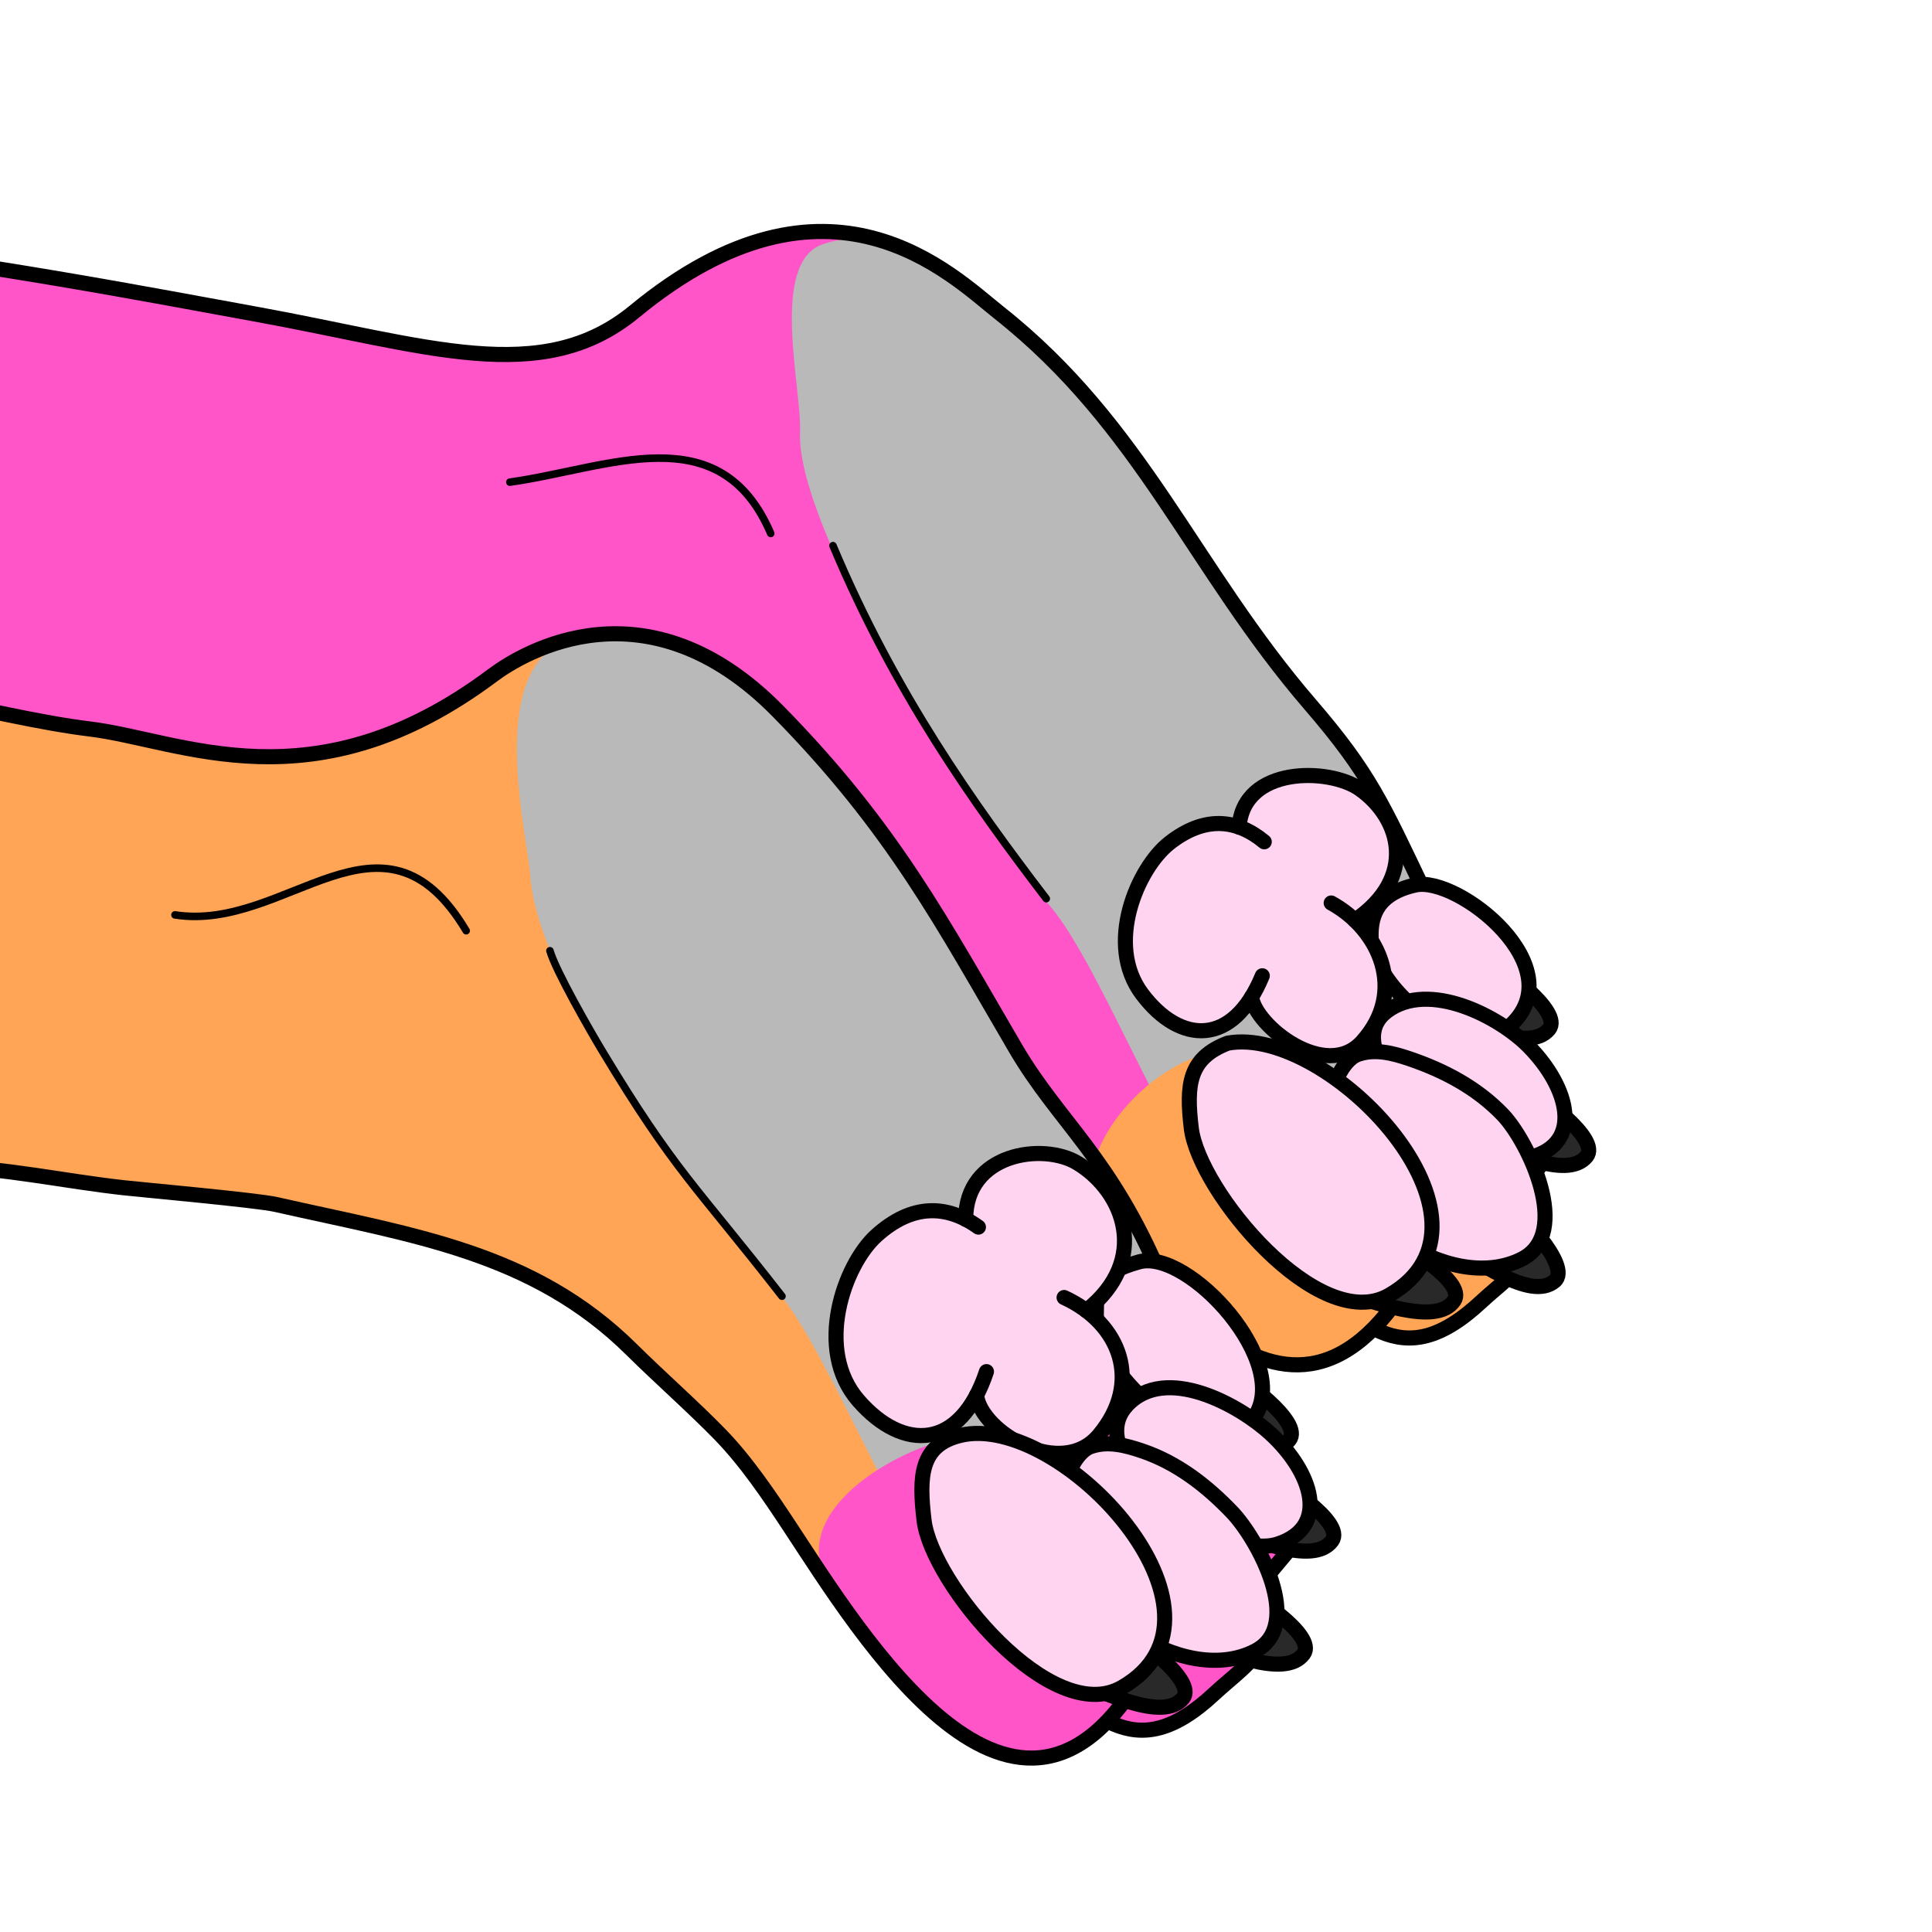
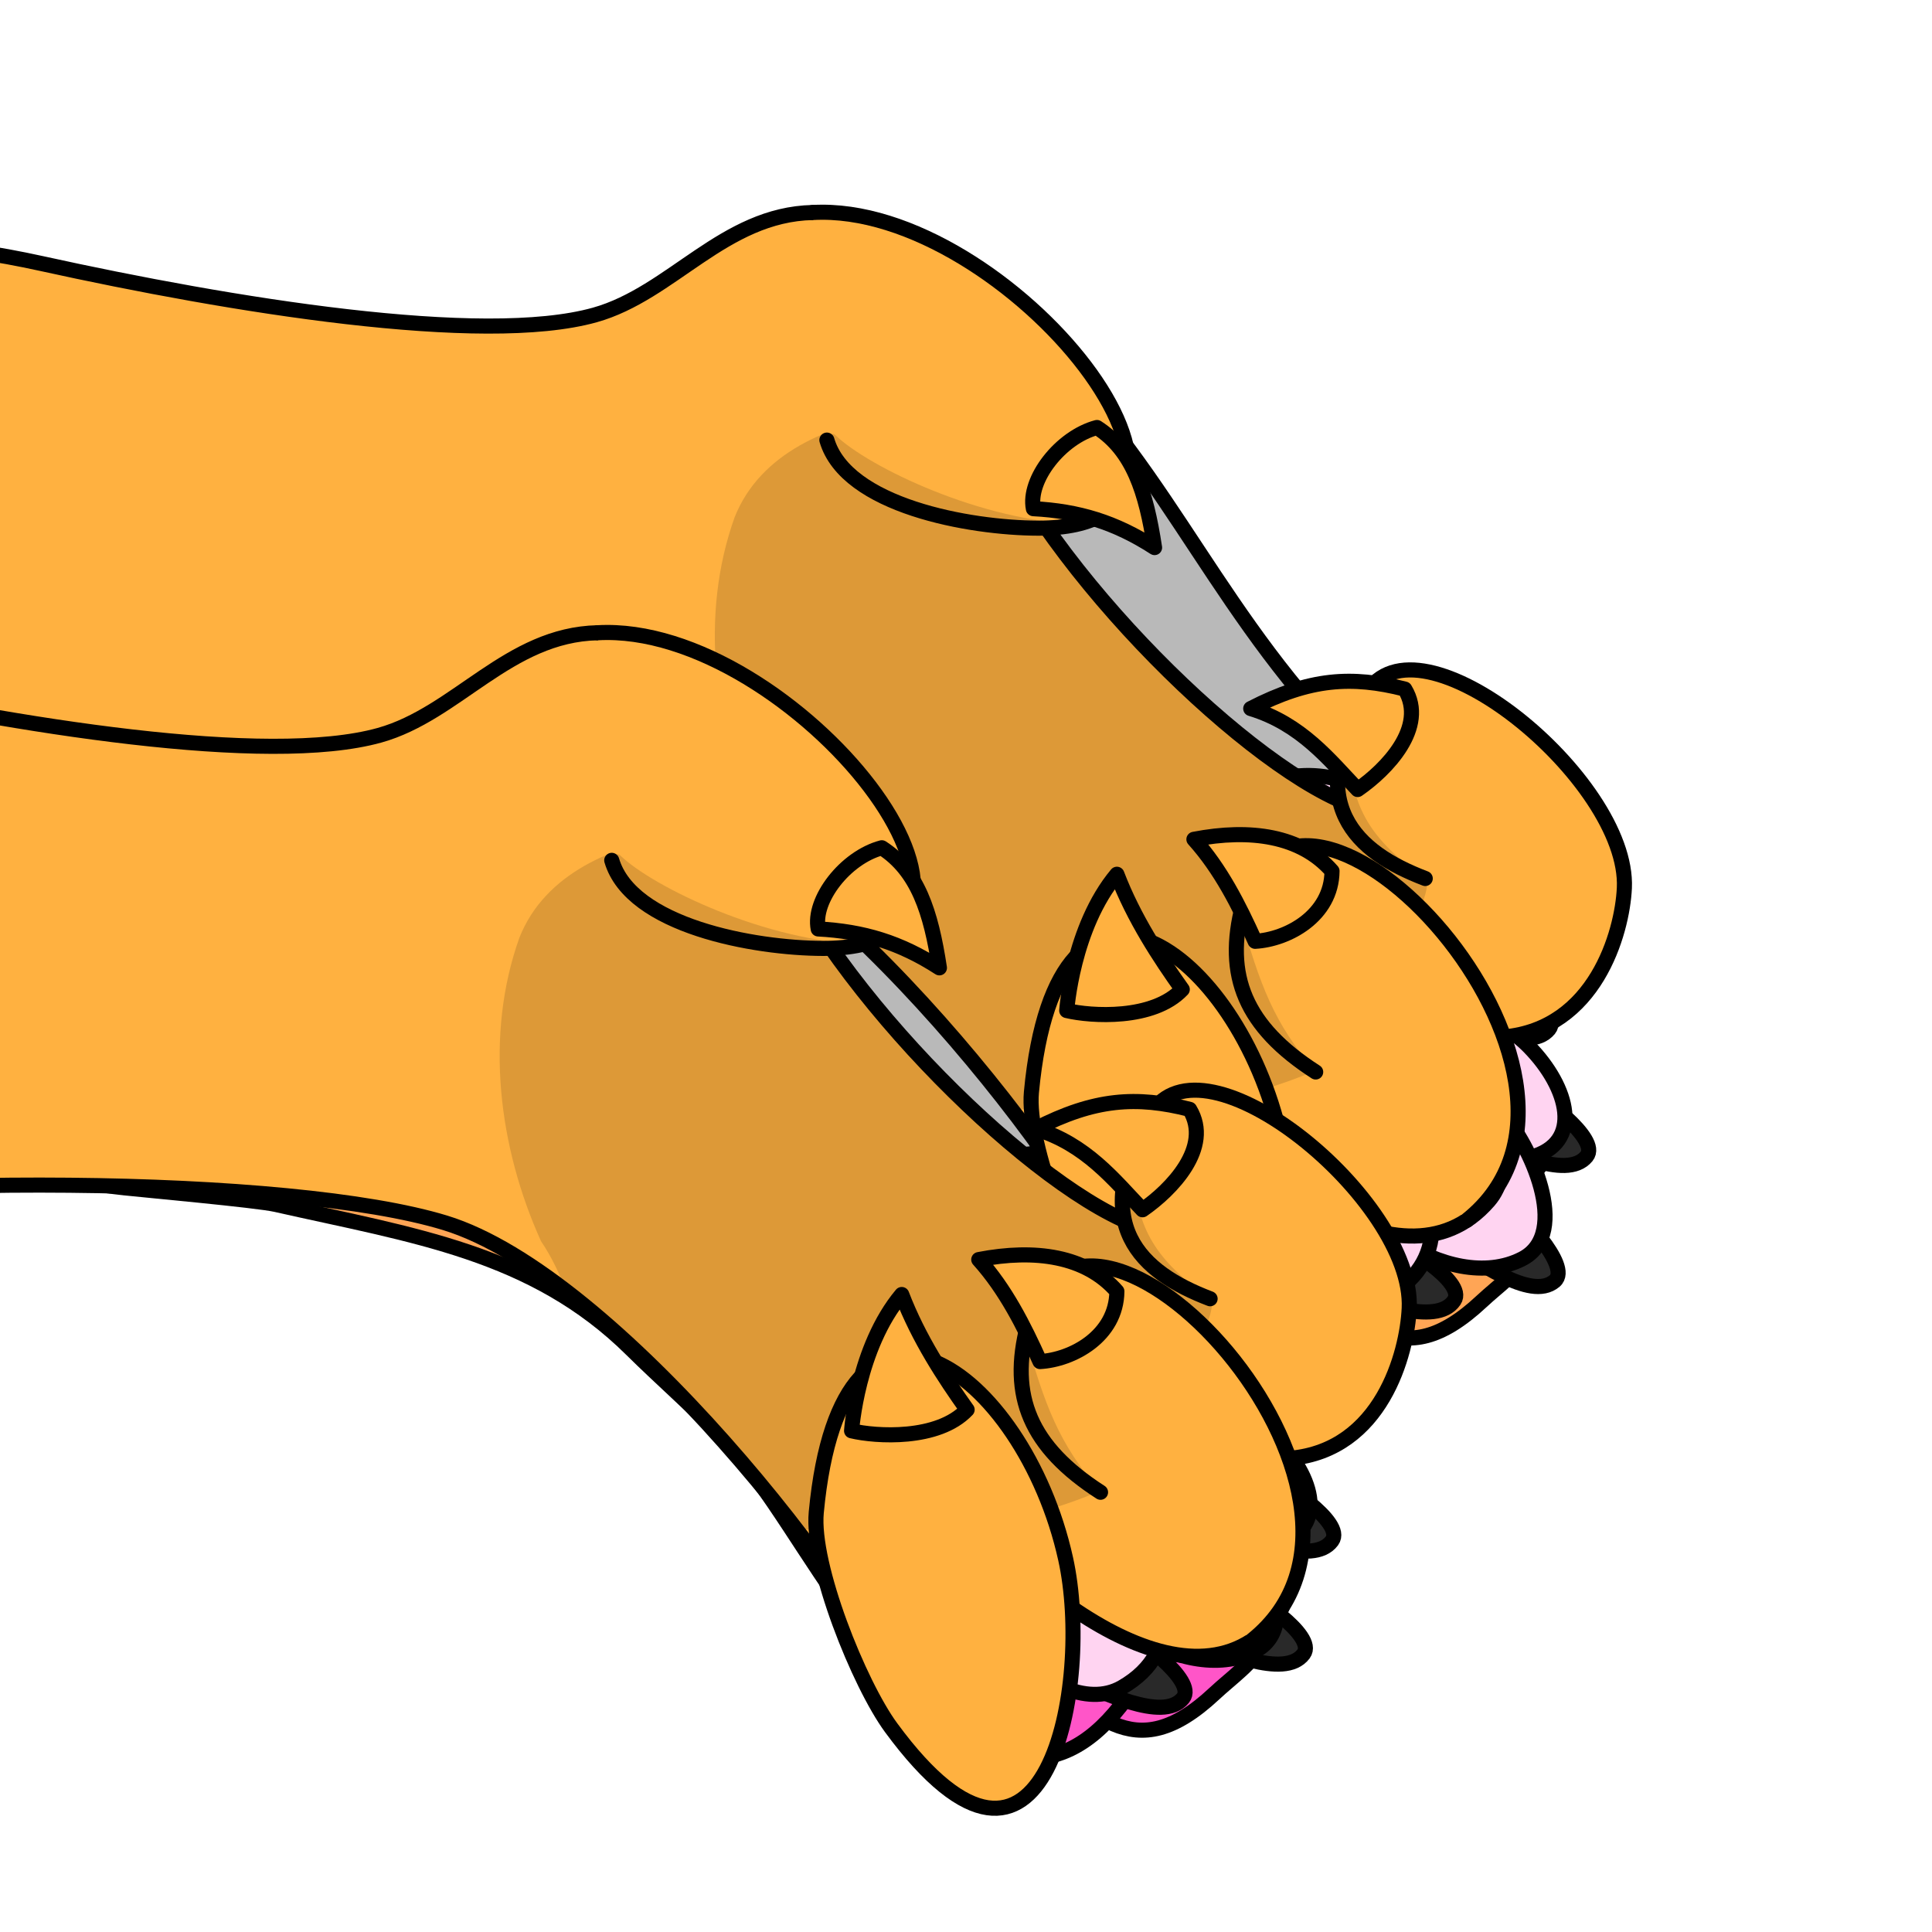
<svg xmlns="http://www.w3.org/2000/svg" width="512" height="512" viewBox="0 0 135.467 135.467" version="1.1" id="svg5" xml:space="preserve">
  <defs id="defs2" />
  <g id="layer1" style="stroke-width:1.058;stroke-dasharray:none">
    <g id="g1819" style="stroke-width:1.058;stroke-dasharray:none">
      <g id="g703" transform="matrix(-1.314955,1.121462,-1.119706,-1.317017,303.9547,39.03707)" style="display:inline;stroke-width:0.612;stroke-dasharray:none">
        <g id="g2409" style="display:inline;stroke-width:0.612;stroke-dasharray:none" transform="translate(3.704319,1.571544)">
          <path style="display:inline;fill:#ff55c8;fill-opacity:1;stroke:none;stroke-width:0.612;stroke-linecap:round;stroke-linejoin:round;stroke-opacity:1;stop-color:#000000;stroke-dasharray:none" d="m 101.191,50.826 c 0.881,-0.35 1.929,-0.234 2.874,-0.277 4.541,-0.206 4.237,2.633 4.951,6.405 0.127,0.67 0.95,2.873 0.242,3.462 -1.519,1.266 -4.707,0.934 -6.578,1.35" id="path4799" />
          <path style="display:inline;fill:#ffa555;fill-opacity:1;stroke:none;stroke-width:0.612;stroke-linecap:round;stroke-linejoin:round;stroke-opacity:1;stop-color:#000000;stroke-dasharray:none" d="m 101.191,50.826 c 0.881,-0.35 1.929,-0.234 2.874,-0.277 4.541,-0.206 4.237,2.633 4.951,6.405 0.127,0.67 0.95,2.873 0.242,3.462 -1.519,1.266 -4.707,0.934 -6.578,1.35" id="path1590" />
          <path style="display:inline;fill:none;fill-opacity:1;stroke:#000000;stroke-width:0.612;stroke-linecap:round;stroke-linejoin:round;stroke-opacity:1;stop-color:#000000;stroke-dasharray:none" d="m 101.191,50.826 c 0.881,-0.35 1.929,-0.234 2.874,-0.277 4.541,-0.206 4.237,2.633 4.951,6.405 0.127,0.67 0.95,2.873 0.242,3.462 -1.519,1.266 -4.707,0.934 -6.578,1.35" id="path4100" />
          <path style="display:inline;fill:#292929;fill-opacity:1;stroke:#000000;stroke-width:0.612;stroke-linecap:round;stroke-linejoin:round;stroke-dasharray:none;stroke-opacity:1" d="m 100.709,52.923 c -0.141,-0.513 -0.377,-3.664 0.556,-3.668 1.295,-0.006 1.88,2.779 2.305,3.939" id="path1255-3-1" />
          <path style="display:inline;fill:#ff55c8;fill-opacity:1;stroke:none;stroke-width:0.612;stroke-linecap:round;stroke-linejoin:round;stroke-opacity:1;stop-color:#000000;stroke-dasharray:none" d="m 96.876,53.793 c 0.802,-0.505 1.853,-0.582 2.774,-0.797 4.426,-1.031 4.645,1.816 6.036,5.396 0.247,0.636 1.458,2.652 0.87,3.361 -1.262,1.522 -4.456,1.778 -6.22,2.528" id="path4799-5" />
          <path style="display:inline;fill:#ffa555;fill-opacity:1;stroke:none;stroke-width:0.612;stroke-linecap:round;stroke-linejoin:round;stroke-opacity:1;stop-color:#000000;stroke-dasharray:none" d="m 96.876,53.793 c 0.802,-0.505 1.853,-0.582 2.774,-0.797 4.426,-1.031 4.645,1.816 6.036,5.396 0.247,0.636 1.458,2.652 0.87,3.361 -1.262,1.522 -4.456,1.778 -6.22,2.528" id="path1590-6" />
          <path style="display:inline;fill:none;fill-opacity:1;stroke:#000000;stroke-width:0.612;stroke-linecap:round;stroke-linejoin:round;stroke-opacity:1;stop-color:#000000;stroke-dasharray:none" d="m 96.876,53.793 c 0.802,-0.505 1.853,-0.582 2.774,-0.797 4.426,-1.031 4.645,1.816 6.036,5.396 0.247,0.636 1.458,2.652 0.87,3.361 -1.262,1.522 -4.456,1.778 -6.22,2.528" id="path4100-2" />
          <path style="opacity:1;fill:#ff55c8;fill-opacity:1;stroke:none;stroke-width:0.612;stroke-linecap:round;stroke-linejoin:round;stroke-dasharray:none;stroke-opacity:1;stop-color:#000000" d="m 132.299,131.718 c -6.941,-6.788 -10.505,-11.592 -17.154,-19.508 -2.391,-3.118 -6.256,-8.688 -10.913,-8.817 -10.019,-0.277 -10.253,-6.478 -11.107,-8.825 -1.116,-4.053 -0.616,-5.727 -0.456,-9.805 0.232,-2.346 1.021,-7.294 0.92,-9.475 -0.173,-3.715 0.24,-7.382 1.732,-10.782 4.43,-3.657 5.654,-8.275 10.283,-11.383 10.26,-3.211 7.836,8.525 7.197,13.753 -0.185,1.515 -0.31,3.156 -0.268,4.675 0.022,0.782 0.188,1.527 0.221,2.298 0.108,0.948 0.208,1.778 0.282,2.652 0.475,5.62 2.546,9.823 5.934,14.386 0.492,0.616 3.743,3.968 4.244,4.5 6.033,4.695 9.812,8.013 13.677,12.914" id="path2395" />
          <path style="display:inline;fill:#292929;fill-opacity:1;stroke:#000000;stroke-width:0.612;stroke-linecap:round;stroke-linejoin:round;stroke-dasharray:none;stroke-opacity:1" d="m 94.915,60.886 c -0.227,-0.481 -1.006,-3.544 -0.088,-3.71 1.274,-0.23 2.333,2.412 2.952,3.482" id="path1255-3" />
          <path style="display:inline;fill:#292929;fill-opacity:1;stroke:#000000;stroke-width:0.612;stroke-linecap:round;stroke-linejoin:round;stroke-dasharray:none;stroke-opacity:1" d="m 97.097,55.97 c -0.227,-0.481 -1.006,-3.544 -0.088,-3.71 1.274,-0.23 2.333,2.412 2.952,3.482" id="path1255-3-9" />
          <path style="fill:#b9b9b9;fill-opacity:1;stroke-width:0.612;stroke-linecap:round;stroke-linejoin:round;stroke-dasharray:none;stop-color:#000000" d="m 109.567,59.956 c 0.292,3.138 -2.562,10.977 -2.554,14.144 0.011,4.299 -1.935,18.215 -4.725,21.213 -1.208,1.299 -3.494,6.032 -5.637,5.205 -3.031,-1.169 -3.682,-6.005 -3.888,-8.607 -0.366,-4.615 0.802,-13.677 0.91,-18.424 -0.149,-2.218 0.392,-6.731 1.647,-8.98 0.715,-1.569 0.834,-0.122 1.275,-1.932 0.378,-1.38 1.108,-2.719 1.701,-4.017 0.749,-1.64 1.216,-5.517 3.577,-6.048 1.097,-0.247 1.856,1.383 2.892,1.728 0.975,0.325 2.627,-1.248 3.267,-0.337 1.139,1.622 1.501,1.978 1.536,6.054 z" id="path467" />
          <path style="fill:#ffa555;fill-opacity:1;stroke-width:0.612;stroke-linecap:round;stroke-linejoin:round;stroke-dasharray:none" d="m 105.807,65.306 c 2.26,1.249 6.019,0.746 7.277,-0.943 0.259,-2.298 0.637,-5.464 0.156,-7.341 -0.355,-1.428 -0.988,-3.183 -2.016,-3.748 -1.246,-0.881 -2.238,-0.834 -3.136,-0.708 -1.058,0.051 -3.16,0.467 -3.525,1.638 -0.478,2.083 0.7,4.152 0.825,6.258 0.137,1.554 -0.015,2.557 0.191,4.103 z" id="path1910" />
          <path style="opacity:1;fill:none;fill-opacity:1;stroke:#000000;stroke-width:0.612;stroke-linecap:round;stroke-linejoin:round;stroke-opacity:1;stop-color:#000000;stroke-dasharray:none" d="m 144.339,140.896 c -10.132,-4.816 -23.177,-21.324 -28.307,-27.585 -4.488,-5.477 -6.909,-9.837 -11.8,-9.916 -10.246,-0.166 -10.762,-7.259 -11.238,-9.642 -1.447,-7.249 0.729,-13.001 0.68,-20.265 -0.025,-3.719 0.378,-4.957 1.386,-8.776 2.732,-10.354 5.412,-9.831 10.544,-11.587 9.856,-3.371 7.836,8.53 7.197,13.753 -0.185,1.515 -0.369,3.158 -0.268,4.675 0.103,1.545 0.366,3.351 0.503,4.949 0.481,5.62 2.526,9.837 5.934,14.386 0.472,0.631 3.665,4.054 4.244,4.5 6.189,4.764 9.558,7.916 13.677,12.914" id="path518" />
          <path style="display:inline;fill:#292929;fill-opacity:1;stroke:#000000;stroke-width:0.612;stroke-linecap:round;stroke-linejoin:round;stroke-dasharray:none;stroke-opacity:1" d="m 105.317,54.984 c -0.27,-0.458 -1.324,-3.439 -0.425,-3.687 1.248,-0.345 2.542,2.19 3.256,3.199" id="path1255-3-2" />
          <path style="opacity:1;fill:#ffd4f1;fill-opacity:1;stroke:#000000;stroke-width:0.612;stroke-linecap:round;stroke-linejoin:round;stroke-dasharray:none;stroke-opacity:1;stop-color:#000000" d="m 96,58.305 c 2.288,-0.025 3.277,4.753 1.871,6.436 -0.545,0.652 -1.329,1.124 -2.698,0.405 -1.565,-0.822 -2.776,-6.801 0.827,-6.841 z" id="path2389" />
          <path style="opacity:1;fill:#ffd4f1;fill-opacity:1;stroke:#000000;stroke-width:0.612;stroke-linecap:round;stroke-linejoin:round;stroke-opacity:1;stop-color:#000000;stroke-dasharray:none" d="m 99.363,61.996 c -2.138,-0.141 -3.342,-3.153 -3.459,-4.842 -0.16,-2.302 0.843,-4.405 2.856,-3.452 2.179,1.032 3.533,8.487 0.603,8.293 z" id="path2387" />
          <path style="opacity:1;fill:#ffd4f1;fill-opacity:1;stroke:#000000;stroke-width:0.612;stroke-linecap:round;stroke-linejoin:round;stroke-opacity:1;stop-color:#000000;stroke-dasharray:none" d="m 101.358,61.412 c -0.661,-0.27 -1.084,-0.878 -1.438,-1.47 -0.763,-1.275 -1.326,-2.675 -1.417,-4.184 -0.091,-1.509 0.972,-5.496 3.195,-4.963 3.246,0.779 4.595,6.391 2.814,8.924 -0.82,1.166 -2.418,2.025 -3.154,1.693 z" id="path2385" />
          <path style="opacity:1;fill:#ffd4f1;fill-opacity:1;stroke:#000000;stroke-width:0.612;stroke-linecap:round;stroke-linejoin:round;stroke-opacity:1;stop-color:#000000;stroke-dasharray:none" d="m 105.125,65.201 c -3.616,-2.089 -4.229,-13.131 1.634,-12.027 3.237,0.61 3.146,8.224 1.726,10.362 -0.989,1.489 -1.769,2.227 -3.36,1.665 z" id="path2383" />
          <g id="g1717-3" transform="translate(0.1411224,-0.9447908)" style="display:inline;stroke-width:0.612;stroke-dasharray:none">
            <path id="path3303-6" style="opacity:1;fill:#ffd4f1;fill-opacity:1;stroke:none;stroke-width:0.612;stroke-linecap:round;stroke-linejoin:round;stroke-dasharray:none;stroke-opacity:1;stop-color:#000000" d="m 95.278,72.107 c 1.724,1.465 2.695,1.194 3.676,0.407 0.165,0.496 0.174,0.343 0.553,0.661 0.479,0.402 1.142,0.645 2.016,0.681 1.641,0.069 4.673,-1.414 4.817,-3.951 0.129,-2.266 -1.093,-3.673 -3.311,-2.962 0.046,-0.135 0.086,-0.268 0.121,-0.397 0.565,-1.041 -0.221,-4.178 -2.37,-3.891 -1.563,0.208 -3.506,2.416 -2.955,3.937 -3.038,-0.333 -4.118,1.904 -3.603,3.918 0.14,0.546 0.53,1.15 1.056,1.597 z" />
            <path style="opacity:1;fill:none;fill-opacity:1;stroke:#000000;stroke-width:0.612;stroke-linecap:round;stroke-linejoin:round;stroke-dasharray:none;stroke-opacity:1;stop-color:#000000" d="m 102.144,67.315 c 2.774,-1.425 4.342,0.038 4.196,2.59 -0.145,2.537 -3.177,4.02 -4.818,3.951 -1.805,-0.076 -2.707,-1.027 -2.96,-2.457" id="path2379-9-7" />
            <path style="opacity:1;fill:none;fill-opacity:1;stroke:#000000;stroke-width:0.612;stroke-linecap:round;stroke-linejoin:round;stroke-dasharray:none;stroke-opacity:1;stop-color:#000000" d="m 98.954,72.514 c -1.748,1.784 -4.36,-0.549 -4.732,-2.004 -0.515,-2.015 0.565,-4.251 3.603,-3.919" id="path3238-5" />
            <path style="opacity:1;fill:none;fill-opacity:1;stroke:#000000;stroke-width:0.612;stroke-linecap:round;stroke-linejoin:round;stroke-dasharray:none;stroke-opacity:1;stop-color:#000000" d="m 103.029,66.943 c 0.651,-0.955 -0.054,-4.583 -2.249,-4.289 -2.702,0.362 -3.48,2.998 -2.679,5.094" id="path2381-70-3" />
          </g>
          <path style="fill:none;stroke:#000000;stroke-width:0.529;stroke-linecap:round;stroke-linejoin:round;stroke-dasharray:none;stroke-opacity:1" d="m 35.75,33.806 c 6.921,-0.962 14.717,-4.729 18.292,3.598" id="path1253" transform="matrix(-0.4408386,-0.3753815,0.3747937,-0.4401484,115.6598,129.7095)" />
          <path style="display:inline;fill:none;stroke:#000000;stroke-width:0.529;stroke-linecap:round;stroke-linejoin:round;stroke-dasharray:none;stroke-opacity:1;stop-color:#000000" d="M 73.362,63.012 C 68.253,56.325 62.739,48.582 58.405,38.259" id="path2397" transform="matrix(-0.4408386,-0.3753815,0.3747937,-0.4401484,115.6598,129.7095)" />
        </g>
      </g>
      <g id="g703-3" transform="matrix(-1.314955,1.121462,-1.119706,-1.317017,285.2192,66.53715)" style="display:inline;stroke-width:0.612;stroke-dasharray:none">
        <g id="g2409-2" style="display:inline;stroke-width:0.612;stroke-dasharray:none" transform="translate(3.704319,1.571544)">
          <path style="display:inline;fill:#ffa555;fill-opacity:1;stroke:none;stroke-width:0.612;stroke-linecap:round;stroke-linejoin:round;stroke-dasharray:none;stroke-opacity:1;stop-color:#000000" d="m 101.191,50.826 c 0.881,-0.35 1.929,-0.234 2.874,-0.277 4.541,-0.206 4.237,2.633 4.951,6.405 0.127,0.67 0.95,2.873 0.242,3.462 -1.519,1.266 -4.707,0.934 -6.578,1.35" id="path4799-9" />
          <path style="display:inline;fill:#ff55c8;fill-opacity:1;stroke:none;stroke-width:0.612;stroke-linecap:round;stroke-linejoin:round;stroke-dasharray:none;stroke-opacity:1;stop-color:#000000" d="m 101.191,50.826 c 0.881,-0.35 1.929,-0.234 2.874,-0.277 4.541,-0.206 4.237,2.633 4.951,6.405 0.127,0.67 0.95,2.873 0.242,3.462 -1.519,1.266 -4.707,0.934 -6.578,1.35" id="path408" />
          <path style="display:inline;fill:none;fill-opacity:1;stroke:#000000;stroke-width:0.612;stroke-linecap:round;stroke-linejoin:round;stroke-dasharray:none;stroke-opacity:1;stop-color:#000000" d="m 101.191,50.826 c 0.881,-0.35 1.929,-0.234 2.874,-0.277 4.541,-0.206 4.237,2.633 4.951,6.405 0.127,0.67 0.95,2.873 0.242,3.462 -1.519,1.266 -4.707,0.934 -6.578,1.35" id="path3981" />
          <path style="fill:#292929;fill-opacity:1;stroke:#000000;stroke-width:0.612;stroke-linecap:round;stroke-linejoin:round;stroke-dasharray:none;stroke-opacity:1" d="m 95.172,60.115 c -0.227,-0.481 -1.006,-3.544 -0.088,-3.71 1.274,-0.23 2.333,2.412 2.952,3.482" id="path1255" />
          <path style="opacity:1;fill:#ffa555;fill-opacity:1;stroke:none;stroke-width:0.612;stroke-linecap:round;stroke-linejoin:round;stroke-dasharray:none;stroke-opacity:1;stop-color:#000000" d="m 131.213,130.221 c -5.216,-2.763 -7.643,-7.601 -13.606,-15.121 -0.669,-0.903 -4.886,-6.101 -5.516,-6.899 -3.769,-4.77 -6.188,-6.421 -10.71,-7.041 -1.756,-0.241 -3.529,-0.39 -4.951,-1.034 -2.017,-0.914 -3.389,-2.648 -3.939,-4.517 -1.607,-4.973 -0.581,-9.658 -0.097,-13.845 -0.288,-2.174 1.134,-5.794 1.09,-7.994 -0.075,-3.718 0.582,-7.641 2.074,-11.042 4.43,-3.657 5.417,-6.496 10.045,-9.604 10.033,-3.266 7.835,8.526 7.197,13.753 -0.185,1.515 -0.31,3.156 -0.268,4.675 0.022,0.782 0.186,1.509 0.219,2.279 -0.128,0.868 0.21,1.796 0.284,2.67 0.475,5.62 3.795,9.282 7.183,13.845 0.492,0.616 3.743,3.968 4.244,4.5 1.674,1.774 3.211,3.807 5.035,5.427 0.584,0.518 8.332,6.824 8.411,7.556" id="path2395-1" />
          <path style="fill:#b9b9b9;fill-opacity:1;stroke-width:0.612;stroke-linecap:round;stroke-linejoin:round;stroke-dasharray:none;stop-color:#000000" d="m 109.567,59.956 c 0.292,3.138 -2.445,10.979 -2.554,14.144 -0.04,1.152 -0.142,2.856 -0.188,4.725 -0.13,5.301 -1.088,12.257 -3.101,14.962 -1.059,1.423 -4.477,8.518 -8.1,5.895 -3.52,-2.548 -3.469,-4.832 -3.893,-8.051 -0.908,-4.472 1.25,-12.361 1.753,-17.86 0.195,-2.129 0.291,-8.72 2.1,-10.186 1.259,-0.622 1.355,-2.075 2.712,-5.027 0.749,-1.64 1.216,-5.517 3.577,-6.048 1.097,-0.247 1.726,1.314 2.762,1.66 0.975,0.325 2.22,-0.915 2.859,-0.004 1.139,1.622 2.039,1.714 2.074,5.79 z" id="path467-2" />
          <path style="fill:#ff55c8;fill-opacity:1;stroke-width:0.612;stroke-linecap:round;stroke-linejoin:round;stroke-dasharray:none" d="m 106.372,53.057 c 1.151,-0.428 2.382,-0.735 3.629,-0.455 1.939,0.453 3.114,2.577 3.269,4.626 0.327,1.276 0.195,3.134 0.055,4.421 -0.021,1.007 0.079,1.978 -0.303,2.798 -0.936,3.201 -6.496,1.775 -8.077,0.557 -1.252,-0.512 -0.097,-1.637 -0.318,-2.809 -0.435,-2.049 -0.324,-4.218 0.519,-6.15 0.366,-1.013 0.81,-1.995 1.227,-2.988 z" id="path1372" />
          <path style="opacity:1;fill:none;fill-opacity:1;stroke:#000000;stroke-width:0.612;stroke-linecap:round;stroke-linejoin:round;stroke-dasharray:none;stroke-opacity:1;stop-color:#000000" d="m 143.715,138.998 c -15.546,-6.705 -24.998,-23.392 -30.237,-29.075 -2.537,-2.752 -4.804,-8.372 -13.86,-8.949 -1.598,-0.102 -7.331,-1.078 -7.881,-8.609 -0.488,-6.682 0.5,-10.914 1.516,-16.674 0.611,-3.467 -0.086,-5.827 1.525,-10.926 1.731,-5.479 5.583,-9.738 10.826,-11.64 9.792,-3.553 7.836,8.53 7.197,13.753 -0.185,1.515 -0.369,3.158 -0.268,4.675 0.103,1.545 0.366,3.351 0.503,4.949 0.481,5.62 3.775,9.296 7.183,13.845 0.472,0.631 3.743,3.968 4.244,4.5 1.674,1.774 3.211,3.807 5.035,5.427 0.584,0.518 8.563,6.756 8.642,7.487" id="path518-3" />
          <path style="opacity:1;fill:#ffd4f1;fill-opacity:1;stroke:#000000;stroke-width:0.612;stroke-linecap:round;stroke-linejoin:round;stroke-dasharray:none;stroke-opacity:1;stop-color:#000000" d="m 95.632,58.015 c 2.72,-0.609 3.853,5.341 2.116,7.343 -0.673,0.776 -1.066,1.266 -2.704,0.496 -1.872,-0.88 -2.116,-7.233 0.588,-7.839 z" id="path2389-6" />
          <g id="g7040" transform="matrix(0.9985452,-0.05238552,0.05241169,0.9987073,-3.240991,5.098187)">
            <path style="display:inline;fill:#ffa555;fill-opacity:1;stroke:none;stroke-width:0.612;stroke-linecap:round;stroke-linejoin:round;stroke-dasharray:none;stroke-opacity:1;stop-color:#000000" d="m 97.083,53.58 c 0.837,-0.445 1.891,-0.444 2.825,-0.59 4.49,-0.703 4.5,2.153 5.623,5.825 0.199,0.652 1.259,2.752 0.621,3.415 -1.371,1.425 -4.575,1.445 -6.389,2.064" id="path4799-9-6" />
            <path style="display:inline;fill:#ff55c8;fill-opacity:1;stroke:none;stroke-width:0.612;stroke-linecap:round;stroke-linejoin:round;stroke-dasharray:none;stroke-opacity:1;stop-color:#000000" d="m 97.083,53.58 c 0.837,-0.445 1.891,-0.444 2.825,-0.59 4.49,-0.703 4.5,2.153 5.623,5.825 0.199,0.652 1.259,2.752 0.621,3.415 -1.371,1.425 -4.575,1.445 -6.389,2.064" id="path408-7" />
            <path style="display:inline;fill:none;fill-opacity:1;stroke:#000000;stroke-width:0.612;stroke-linecap:round;stroke-linejoin:round;stroke-dasharray:none;stroke-opacity:1;stop-color:#000000" d="m 97.083,53.58 c 0.837,-0.445 1.891,-0.444 2.825,-0.59 4.49,-0.703 4.5,2.153 5.623,5.825 0.199,0.652 1.259,2.752 0.621,3.415 -1.371,1.425 -4.575,1.445 -6.389,2.064" id="path3981-5" />
            <path style="display:inline;fill:#292929;fill-opacity:1;stroke:#000000;stroke-width:0.612;stroke-linecap:round;stroke-linejoin:round;stroke-dasharray:none;stroke-opacity:1" d="M 97.147,55.934 C 96.92,55.453 96.141,52.39 97.059,52.224 c 1.274,-0.23 2.333,2.412 2.952,3.482" id="path1255-3-7" />
            <path style="opacity:1;fill:#ffd4f1;fill-opacity:1;stroke:#000000;stroke-width:0.612;stroke-linecap:round;stroke-linejoin:round;stroke-dasharray:none;stroke-opacity:1;stop-color:#000000" d="m 99.344,61.933 c -2.313,0.16 -3.342,-3.153 -3.459,-4.842 -0.16,-2.302 0.843,-4.405 2.856,-3.452 2.179,1.032 3.532,8.09 0.603,8.293 z" id="path2387-2" />
          </g>
          <g id="g1717" transform="matrix(1.07736,-0.07565534,0.07584755,1.07758,-12.50422,1.675821)" style="stroke-width:0.567;stroke-dasharray:none">
            <path id="path3303" style="opacity:1;fill:#ffd4f1;fill-opacity:1;stroke:none;stroke-width:0.567;stroke-linecap:round;stroke-linejoin:round;stroke-dasharray:none;stroke-opacity:1;stop-color:#000000" d="m 95.278,72.107 c 0.877,0.746 2.129,1.059 3.221,-0.056 0.067,-0.035 0.134,-0.072 0.2,-0.108 0.165,0.496 0.429,0.915 0.808,1.233 0.479,0.402 1.142,0.645 2.016,0.681 1.641,0.069 4.673,-1.414 4.817,-3.951 0.129,-2.266 -1.093,-3.673 -3.311,-2.962 0.046,-0.135 0.086,-0.268 0.121,-0.397 0.565,-1.041 -0.221,-4.178 -2.37,-3.891 -1.563,0.208 -3.47,2.15 -2.918,3.672 -3.038,-0.333 -4.155,2.169 -3.64,4.184 0.14,0.546 0.53,1.15 1.056,1.597 z" />
            <path style="opacity:1;fill:none;fill-opacity:1;stroke:#000000;stroke-width:0.567;stroke-linecap:round;stroke-linejoin:round;stroke-dasharray:none;stroke-opacity:1;stop-color:#000000" d="m 102.144,67.315 c 2.774,-1.425 4.342,0.038 4.196,2.59 -0.145,2.537 -3.177,4.02 -4.818,3.951 -1.805,-0.076 -2.707,-1.027 -2.96,-2.457" id="path2379-9" />
            <path style="opacity:1;fill:none;fill-opacity:1;stroke:#000000;stroke-width:0.567;stroke-linecap:round;stroke-linejoin:round;stroke-dasharray:none;stroke-opacity:1;stop-color:#000000" d="m 98.699,71.942 c -1.748,1.784 -4.105,0.022 -4.477,-1.432 -0.515,-2.015 0.602,-4.517 3.64,-4.184" id="path3238" />
            <path style="opacity:1;fill:none;fill-opacity:1;stroke:#000000;stroke-width:0.567;stroke-linecap:round;stroke-linejoin:round;stroke-dasharray:none;stroke-opacity:1;stop-color:#000000" d="m 103.029,66.943 c 0.854,-1.094 -0.037,-4.516 -2.249,-4.289 -2.543,0.262 -3.505,2.409 -2.667,4.604" id="path2381-70" />
          </g>
          <path style="display:inline;fill:#292929;fill-opacity:1;stroke:#000000;stroke-width:0.612;stroke-linecap:round;stroke-linejoin:round;stroke-dasharray:none;stroke-opacity:1" d="m 100.529,53.128 c -0.25,-0.47 -1.172,-3.493 -0.264,-3.702 1.262,-0.29 2.444,2.299 3.113,3.339" id="path1255-3-93" />
          <path style="opacity:1;fill:#ffd4f1;fill-opacity:1;stroke:#000000;stroke-width:0.612;stroke-linecap:round;stroke-linejoin:round;stroke-dasharray:none;stroke-opacity:1;stop-color:#000000" d="m 101.358,61.412 c -0.661,-0.27 -1.084,-0.878 -1.438,-1.47 -0.763,-1.275 -1.079,-2.737 -1.17,-4.246 -0.091,-1.509 0.725,-5.434 2.948,-4.901 3.246,0.779 4.595,6.391 2.814,8.924 -0.82,1.166 -2.418,2.025 -3.154,1.693 z" id="path2385-8" />
          <path style="display:inline;fill:#292929;fill-opacity:1;stroke:#000000;stroke-width:0.612;stroke-linecap:round;stroke-linejoin:round;stroke-dasharray:none;stroke-opacity:1" d="m 105.245,54.944 c -0.227,-0.481 -1.006,-3.544 -0.088,-3.71 1.274,-0.23 2.333,2.412 2.952,3.482" id="path1255-3-0" />
          <path style="opacity:1;fill:#ffd4f1;fill-opacity:1;stroke:#000000;stroke-width:0.612;stroke-linecap:round;stroke-linejoin:round;stroke-dasharray:none;stroke-opacity:1;stop-color:#000000" d="m 105.125,65.201 c -3.721,-1.894 -4.229,-13.131 1.634,-12.027 3.237,0.61 3.146,8.224 1.726,10.362 -0.989,1.489 -1.856,2.431 -3.36,1.665 z" id="path2383-7" />
          <path style="fill:none;fill-opacity:1;stroke:#000000;stroke-width:0.529;stroke-linecap:round;stroke-linejoin:round;stroke-dasharray:none;stroke-opacity:1" d="m 12.269,64.15 c 7.853,1.225 14.554,-8.725 20.419,1.112" id="path1251" transform="matrix(-0.4408386,-0.3753815,0.3747937,-0.4401484,97.09362,134.7807)" />
          <path style="display:inline;fill:none;stroke:#000000;stroke-width:0.529;stroke-linecap:round;stroke-linejoin:round;stroke-dasharray:none;stroke-opacity:1;stop-color:#000000" d="M 54.83,90.888 C 48.75,83.081 47.326,82.163 42.188,73.624 41.4,72.313 38.973,68.096 38.56,66.664" id="path2397-92" transform="matrix(-0.4408386,-0.3753815,0.3747937,-0.4401484,97.09362,134.7807)" />
        </g>
      </g>
    </g>
-     <g id="g3666-3-5-3-3" style="display:inline;stroke:#000000;stroke-width:1.257;stroke-linecap:round;stroke-linejoin:round;stroke-miterlimit:4;stroke-dasharray:none;stroke-opacity:1" transform="matrix(0.8420469,0,0,0.8420469,-99.75863,-52.20555)" />
+     <g id="g3666-3-5-3-3" style="display:inline;stroke:#000000;stroke-width:1.257;stroke-linecap:round;stroke-linejoin:round;stroke-miterlimit:4;stroke-dasharray:none;stroke-opacity:1" transform="matrix(0.8420469,0,0,0.8420469,-99.75863,-52.20555)">
+       <g id="g2646-3" transform="rotate(-3.745102,332.7256,187.0409)" style="display:inline;stroke:#000000;stroke-width:1.257;stroke-linecap:round;stroke-linejoin:round;stroke-miterlimit:4;stroke-dasharray:none;stroke-opacity:1">
+         <g id="g1048">
+           <path id="path2643-2" style="display:inline;fill:#ffb140;stroke:#000000;stroke-width:1.257;stroke-linecap:round;stroke-linejoin:round;stroke-miterlimit:4;stroke-dasharray:none;stroke-opacity:1" d="m 193.476,70.349 c -7.411,-0.322 -12.143,5.957 -18.673,7.329 -9.532,2.002 -30.208,-2.798 -45.651,-7.273 -60.428,-17.512 -86.881,49.056 -20.588,42.903 21.867,-2.03 56.455,0.481 69.028,5.241 13.779,5.217 32.792,32.93 36.134,43.278 12.584,13.97 7.86,-16.293 3.69,-19.098 5.38,8.327 18.858,21.513 26.852,13.421 4.534,-4.59 -4.024,-15.295 -12.64,-16.356 7.227,0.477 21.06,6.282 17.798,-6.306 -1.97,-7.6 -2.705,-10.916 -11.042,-10.188 -6.405,0.559 -22.68,-15.927 -29.59,-29.751 -8.737,-16.466 -8.797,-22.868 -15.318,-23.199 z" />
+           <path id="path811-3" style="display:inline;fill:#000000;fill-opacity:0.134;stroke:none;stroke-width:1.257;stroke-linecap:round;stroke-linejoin:round;stroke-miterlimit:4;stroke-dasharray:none;stroke-opacity:1" d="m 203.44,87.33 c -1.457,-0.129 -2.945,-0.043 -4.419,0.264 -5.359,0.515 -11.206,2.42 -13.695,7.649 -3.455,7.969 -2.873,17.332 0.139,25.359 0.792,1.349 1.356,2.796 1.818,4.288 6.33,5.554 12.749,13.508 17.745,20.933 4.823,0.878 9.775,1.216 14.642,0.824 -0.219,-0.612 -0.447,-1.176 -0.682,-1.677 0.399,0.537 0.82,1.079 1.266,1.629 4.497,-0.417 8.912,-1.466 13.075,-3.303 1.006,-0.6 1.838,-1.362 2.546,-2.231 -1.374,-0.641 -2.81,-1.092 -4.248,-1.269 1.37,0.09 3.003,0.382 4.687,0.694 2.112,-2.938 3.038,-6.888 4.351,-10.157 0.879,-2.579 -0.271,-4.81 -1.256,-7.093 -0.334,0.016 -0.664,0.03 -1.026,0.062 -6.405,0.559 -22.68,-15.926 -29.589,-29.751 -1.111,-2.095 -2.078,-4.019 -2.939,-5.796 -0.79,-0.207 -1.597,-0.35 -2.415,-0.423 z" />
+           <path style="display:inline;fill:#ffb140;stroke:#000000;stroke-width:1.257;stroke-linecap:round;stroke-linejoin:round;stroke-miterlimit:4;stroke-dasharray:none;stroke-opacity:1" d="m 211.906,162.92 c -2.427,-3.802 -5.745,-13.936 -5.047,-18.283 3.622,-22.58 18.01,-10.8 20.469,5.21 1.607,10.465 -3.697,31.444 -15.422,13.073 z" id="path3007-7" />
+           <path style="display:inline;fill:#ffb140;stroke:#000000;stroke-width:1.257;stroke-linecap:round;stroke-linejoin:round;stroke-miterlimit:4;stroke-dasharray:none;stroke-opacity:1" d="m 193.476,70.349 c 16.201,0.138 36.235,28.758 16.997,27.453 -5.673,-0.385 -15.819,-2.89 -17.062,-8.465" id="path3263-9" />
+           <path id="path1432-6" style="display:inline;fill:#000000;fill-opacity:0.134;stroke:none;stroke-width:1.257;stroke-linecap:round;stroke-linejoin:round;stroke-miterlimit:4;stroke-dasharray:none;stroke-opacity:1" d="m 194.119,88.948 c -0.172,-0.19 -0.481,-0.007 -0.673,0.018 l -0.032,0.004 -0.001,0.367 c 1.243,5.576 11.389,8.08 17.062,8.465 1.317,0.089 2.449,0.038 3.412,-0.135 -7.937,-0.685 -17.15,-5.826 -19.767,-8.72 z" />
+           <path style="display:inline;fill:#ffb140;stroke:#000000;stroke-width:1.257;stroke-linecap:round;stroke-linejoin:round;stroke-miterlimit:4;stroke-dasharray:none;stroke-opacity:1" d="m 246.432,142.615 c 7.596,-0.195 10.385,-7.969 10.807,-11.723 1.01,-8.986 -15.687,-24.544 -20.401,-17.537 -5.942,8.831 -1.689,13.101 3.907,15.664" id="path3571-0" />
+           <path style="display:inline;fill:#ffb140;stroke:#000000;stroke-width:1.257;stroke-linecap:round;stroke-linejoin:round;stroke-miterlimit:4;stroke-dasharray:none;stroke-opacity:1" d="m 242.335,157.649 c 15.829,-10.969 -11.341,-44.038 -16.893,-27.439 -1.943,5.808 -0.449,10.14 5.147,14.291" id="path3573-2" />
+           <path id="path1439-7" style="display:inline;fill:#000000;fill-opacity:0.134;stroke:none;stroke-width:1.257;stroke-linecap:round;stroke-linejoin:round;stroke-miterlimit:4;stroke-dasharray:none;stroke-opacity:1" d="m 225.176,131.081 c -1.504,5.347 0.085,9.437 5.331,13.359 0.011,-0.013 0.022,-0.026 0.028,-0.037 -3.175,-4.221 -4.1,-7.45 -5.359,-13.322 z" />
+           <path id="path1442-5" style="display:inline;fill:#000000;fill-opacity:0.134;stroke:none;stroke-width:1.257;stroke-linecap:round;stroke-linejoin:round;stroke-miterlimit:4;stroke-dasharray:none;stroke-opacity:1" d="m 234.571,117.696 c -2.093,5.956 1.567,9.205 6.14,11.307 -5.88,-4.775 -5.077,-7.421 -6.14,-11.307 z m 6.182,11.341 0.207,0.486 c 0.021,-0.089 0.035,-0.183 0.043,-0.286 -0.085,-0.067 -0.168,-0.134 -0.249,-0.2 z" />
+         </g>
+         <g id="g471" style="stroke-width:1.257;stroke-dasharray:none;display:inline;stroke:#000000;stroke-linecap:round;stroke-linejoin:round;stroke-miterlimit:4;stroke-opacity:1" transform="translate(1.4931353e-6)">
+           <path style="display:inline;fill:#ffb140;stroke:#000000;stroke-width:1.257;stroke-linecap:round;stroke-linejoin:round;stroke-miterlimit:4;stroke-dasharray:none;stroke-opacity:1" d="m 219.953,136.915 c -1.715,-2.773 -3.644,-6.166 -4.806,-9.925 -3.988,4.178 -4.91,11.052 -4.91,11.052 1.984,0.614 7.118,1.282 9.716,-1.127 z" id="path610-7-0" />
+           <path style="display:inline;fill:#ffb140;stroke:#000000;stroke-width:1.257;stroke-linecap:round;stroke-linejoin:round;stroke-miterlimit:4;stroke-dasharray:none;stroke-opacity:1" d="m 210.195,96.159 c -0.327,-2.433 2.639,-5.794 5.724,-6.4 2.846,2.11 3.737,5.59 4.135,10.291 -3.133,-2.332 -6.143,-3.452 -9.859,-3.891 z" id="path610-36" />
+           <path style="display:inline;fill:#ffb140;stroke:#000000;stroke-width:1.257;stroke-linecap:round;stroke-linejoin:round;stroke-miterlimit:4;stroke-dasharray:none;stroke-opacity:1" d="m 235.615,121.257 c 2.49,-1.486 6.169,-4.792 4.462,-8.089 -4.344,-1.414 -7.849,-1.42 -12.908,0.782 4.112,1.55 6.248,4.677 8.445,7.308 z" id="path610-3-6" />
+           <path style="display:inline;fill:#ffb140;stroke:#000000;stroke-width:1.257;stroke-linecap:round;stroke-linejoin:round;stroke-miterlimit:4;stroke-dasharray:none;stroke-opacity:1" d="m 226.269,133.313 c 2.671,0.029 6.489,-1.68 6.771,-5.416 -2.379,-3.112 -6.555,-3.992 -11.303,-3.392 2.06,2.616 3.384,5.731 4.532,8.808 z" id="path610-6-6" />
+         </g>
+       </g>
+       <g id="g2646" transform="translate(-6.959451,43.94411)">
+         <g id="g2848" style="display:inline">
+           <path id="path2643" style="fill:#ffb140;stroke:#000000;stroke-width:1.257;stroke-linecap:round;stroke-linejoin:round;stroke-dasharray:none;stroke-opacity:1" d="m 175.195,70.744 c -7.417,0.162 -11.728,6.738 -18.155,8.533 -9.381,2.62 -30.326,-0.819 -46.029,-4.276 C 49.569,61.474 27.521,129.627 93.27,119.157 c 21.688,-3.454 56.365,-3.207 69.223,0.722 14.09,4.305 34.873,30.717 38.883,40.825 13.47,13.118 6.779,-16.771 2.434,-19.298 5.912,7.958 20.223,20.236 27.672,11.639 4.224,-4.876 -5.014,-15 -13.681,-15.495 7.242,0.004 21.425,4.893 17.348,-7.455 -2.462,-7.455 -3.413,-10.716 -11.684,-9.445 -6.355,0.976 -23.672,-14.411 -31.47,-27.755 -9.794,-15.86 -10.271,-22.245 -16.801,-22.149 z" />
+           <path id="path811" style="fill:#000000;stroke:none;stroke-width:1.257;stroke-linecap:round;stroke-linejoin:round;stroke-dasharray:none;stroke-opacity:1;fill-opacity:0.134" d="M 186.247 87.038 C 184.785 87.005 183.305 87.188 181.855 87.59 C 176.541 88.454 170.831 90.737 168.688 96.117 C 165.761 104.295 166.954 113.6 170.483 121.413 C 171.361 122.707 172.02 124.115 172.578 125.573 C 179.258 130.701 186.182 138.22 191.652 145.302 C 196.522 145.863 201.486 145.877 206.317 145.168 C 206.058 144.572 205.793 144.023 205.527 143.538 C 205.96 144.048 206.416 144.561 206.897 145.081 C 211.356 144.371 215.694 143.036 219.728 140.931 C 220.692 140.266 221.473 139.452 222.123 138.538 C 220.71 137.988 219.248 137.632 217.802 137.549 C 219.175 137.55 220.823 137.734 222.524 137.936 C 224.439 134.866 225.106 130.864 226.202 127.516 C 226.911 124.885 225.617 122.734 224.485 120.52 C 224.153 120.558 223.825 120.593 223.465 120.648 C 217.111 121.625 199.794 106.237 191.996 92.894 C 190.75 90.876 189.66 89.019 188.685 87.302 C 187.883 87.148 187.068 87.057 186.247 87.038 z " />
+           <path style="display:inline;fill:#ffb140;stroke:#000000;stroke-width:1.257;stroke-linecap:round;stroke-linejoin:round;stroke-miterlimit:4;stroke-dasharray:none;stroke-opacity:1" d="m 199.632,161.915 c -2.67,-3.635 -6.643,-13.531 -6.231,-17.914 2.14,-22.768 17.267,-11.953 20.766,3.862 2.287,10.337 -1.635,31.618 -14.535,14.052 z" id="path3007" />
+           <path style="fill:#ffb140;stroke:#000000;stroke-width:1.257;stroke-linecap:round;stroke-linejoin:round;stroke-dasharray:none;stroke-opacity:1" d="m 175.195,70.744 c 16.175,-0.921 38.036,26.33 18.754,26.284 -5.686,-0.013 -15.974,-1.85 -17.578,-7.333" id="path3263" />
+           <path style="fill:#ffb140;stroke:#000000;stroke-width:1.257;stroke-linecap:round;stroke-linejoin:round;stroke-dasharray:none;stroke-opacity:1" d="m 232.901,139.485 c 7.567,-0.69 9.7,-8.718 9.876,-12.492 0.421,-9.033 -17.256,-23.467 -21.503,-16.167 -5.352,9.2 -0.829,13.183 4.922,15.375" id="path3571" />
+           <path style="fill:#ffb140;stroke:#000000;stroke-width:1.257;stroke-linecap:round;stroke-linejoin:round;stroke-dasharray:none;stroke-opacity:1" d="m 229.652,154.667 c 15.078,-11.979 -14.194,-43.203 -18.649,-26.277 -1.559,5.923 0.214,10.148 6.07,13.925" id="path3573" />
+           <path id="path1432" style="fill:#000000;fill-opacity:0.134;stroke:none;stroke-width:1.257;stroke-linecap:round;stroke-linejoin:round" d="m 177.051,89.261 c -0.184,-0.178 -0.481,0.024 -0.671,0.062 l -0.032,0.006 0.023,0.366 c 1.604,5.483 11.892,7.319 17.578,7.332 1.32,0.003 2.446,-0.122 3.396,-0.357 -7.965,-0.166 -17.494,-4.694 -20.294,-7.41 z" />
+           <path id="path1439" style="fill:#000000;stroke:none;stroke-width:1.257;stroke-linecap:round;stroke-linejoin:round;stroke-dasharray:none;stroke-opacity:1;fill-opacity:0.134" d="M 210.794 129.276 C 209.643 134.71 211.496 138.687 216.987 142.258 C 216.996 142.244 217.006 142.23 217.012 142.219 C 213.568 138.215 212.434 135.053 210.794 129.276 z " />
+           <path id="path1442" style="fill:#000000;fill-opacity:0.134;stroke:none;stroke-width:1.257;stroke-linecap:round;stroke-linejoin:round" d="M 219.295 115.306 C 217.596 121.386 221.461 124.389 226.161 126.188 C 219.981 121.807 220.609 119.114 219.295 115.306 z M 226.205 126.219 L 226.443 126.69 C 226.458 126.6 226.466 126.505 226.467 126.402 C 226.378 126.341 226.291 126.28 226.205 126.219 z " />
+         </g>
+         <g id="g460" style="stroke-width:1.257;stroke-dasharray:none;display:inline;stroke:#000000;stroke-linecap:round;stroke-linejoin:round;stroke-miterlimit:4;stroke-opacity:1" transform="translate(-1.207897e-6)">
+           <path style="display:inline;fill:#ffb140;stroke:#000000;stroke-width:1.257;stroke-linecap:round;stroke-linejoin:round;stroke-miterlimit:4;stroke-dasharray:none;stroke-opacity:1" d="m 205.963,135.439 c -1.892,-2.655 -4.039,-5.915 -5.444,-9.59 -3.707,4.43 -4.177,11.349 -4.177,11.349 2.02,0.484 7.187,0.814 9.622,-1.759 z" id="path610-7" />
+           <path style="display:inline;fill:#ffb140;stroke:#000000;stroke-width:1.257;stroke-linecap:round;stroke-linejoin:round;stroke-miterlimit:4;stroke-dasharray:none;stroke-opacity:1" d="m 193.564,95.408 c -0.485,-2.407 2.255,-5.954 5.294,-6.76 2.978,1.919 4.094,5.334 4.798,9.999 -3.278,-2.122 -6.355,-3.043 -10.092,-3.239 z" id="path610" />
+           <path style="display:inline;fill:#ffb140;stroke:#000000;stroke-width:1.257;stroke-linecap:round;stroke-linejoin:round;stroke-miterlimit:4;stroke-dasharray:none;stroke-opacity:1" d="m 220.569,118.792 c 2.387,-1.646 5.843,-5.185 3.924,-8.364 -4.427,-1.127 -7.925,-0.904 -12.829,1.623 4.205,1.278 6.54,4.259 8.905,6.741 z" id="path610-3" />
+           <path style="display:inline;fill:#ffb140;stroke:#000000;stroke-width:1.257;stroke-linecap:round;stroke-linejoin:round;stroke-miterlimit:4;stroke-dasharray:none;stroke-opacity:1" d="m 212.031,131.432 c 2.667,-0.145 6.366,-2.1 6.403,-5.847 -2.577,-2.95 -6.801,-3.556 -11.501,-2.646 2.226,2.476 3.752,5.498 5.098,8.493 z" id="path610-6" />
+         </g>
+       </g>
+     </g>
  </g>
  <g id="layer2" style="display:inline">
    <g id="g3666-3" style="display:inline;stroke:#000000;stroke-width:1.257;stroke-linecap:round;stroke-linejoin:round;stroke-miterlimit:4;stroke-dasharray:none;stroke-opacity:1" transform="matrix(0.8420469,0,0,0.8420469,-99.75863,-52.20555)" />
    <g id="g3666-3-7" style="display:inline;stroke:#000000;stroke-width:1.257;stroke-linecap:round;stroke-linejoin:round;stroke-miterlimit:4;stroke-dasharray:none;stroke-opacity:1" transform="matrix(0.8420469,0,0,0.8420469,-99.75863,-52.20555)" />
    <g id="g3666-3-5" style="display:inline;stroke:#000000;stroke-width:1.257;stroke-linecap:round;stroke-linejoin:round;stroke-miterlimit:4;stroke-dasharray:none;stroke-opacity:1" transform="matrix(0.8420469,0,0,0.8420469,-99.75863,-52.20555)" />
    <g id="g3666-3-5-36" style="display:inline;stroke:#000000;stroke-width:1.257;stroke-linecap:round;stroke-linejoin:round;stroke-miterlimit:4;stroke-dasharray:none;stroke-opacity:1" transform="matrix(0.8420469,0,0,0.8420469,-99.75863,-52.20555)" />
    <g id="g3666-3-5-3" style="display:inline;stroke:#000000;stroke-width:1.257;stroke-linecap:round;stroke-linejoin:round;stroke-miterlimit:4;stroke-dasharray:none;stroke-opacity:1" transform="matrix(0.8420469,0,0,0.8420469,-99.75863,-52.20555)" />
  </g>
</svg>
